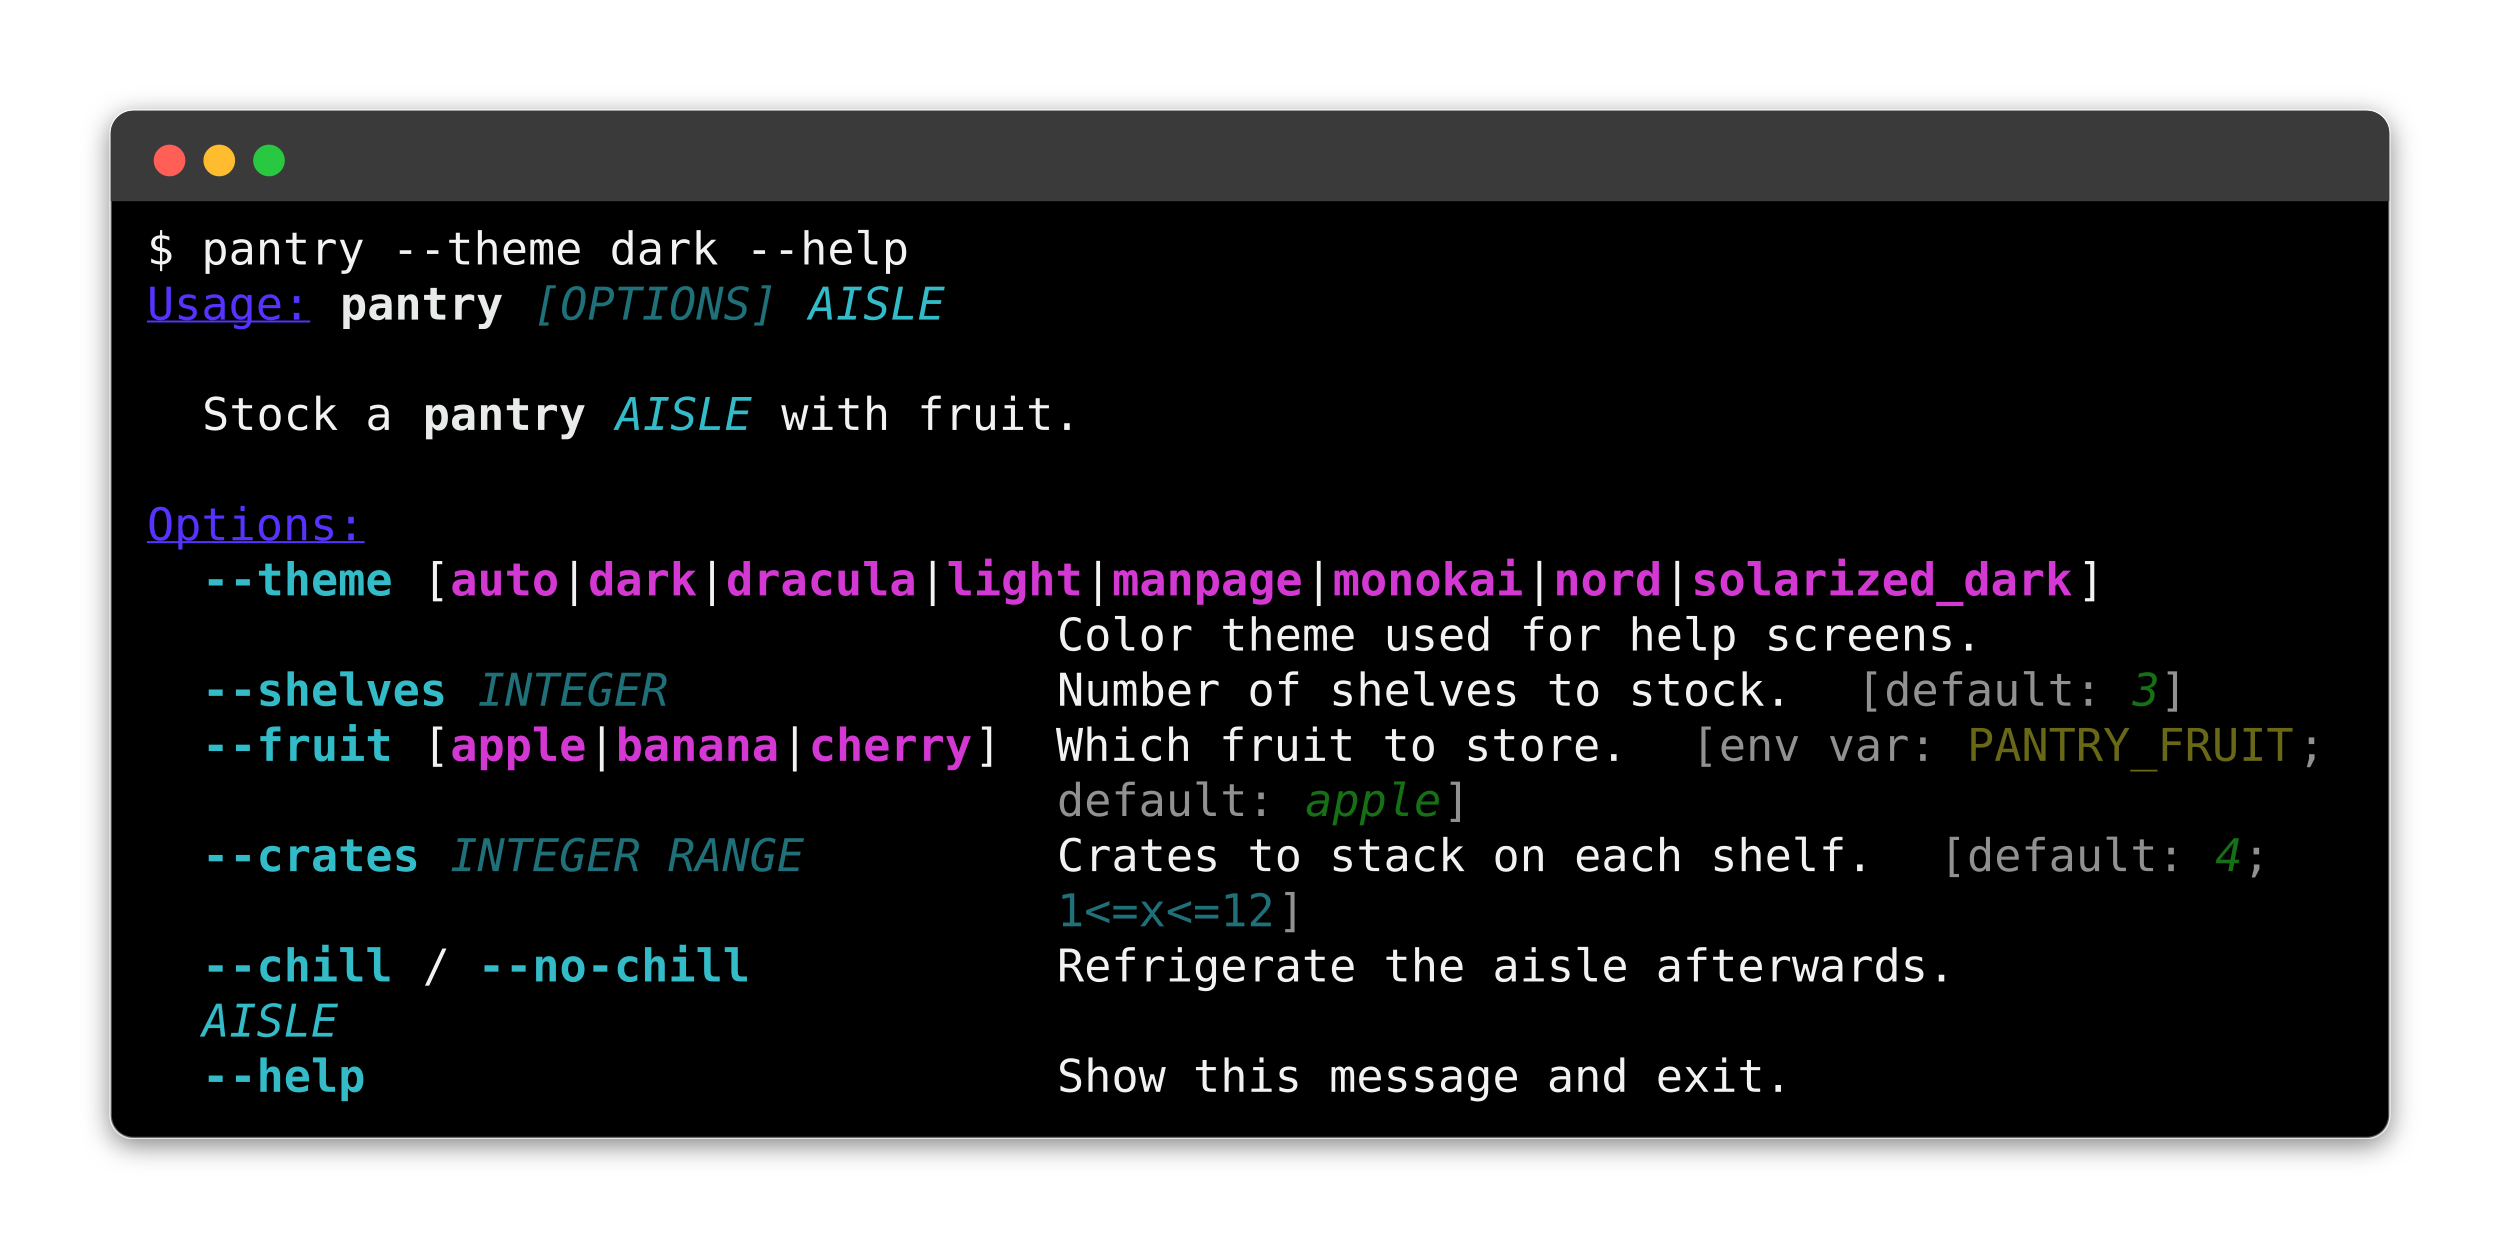
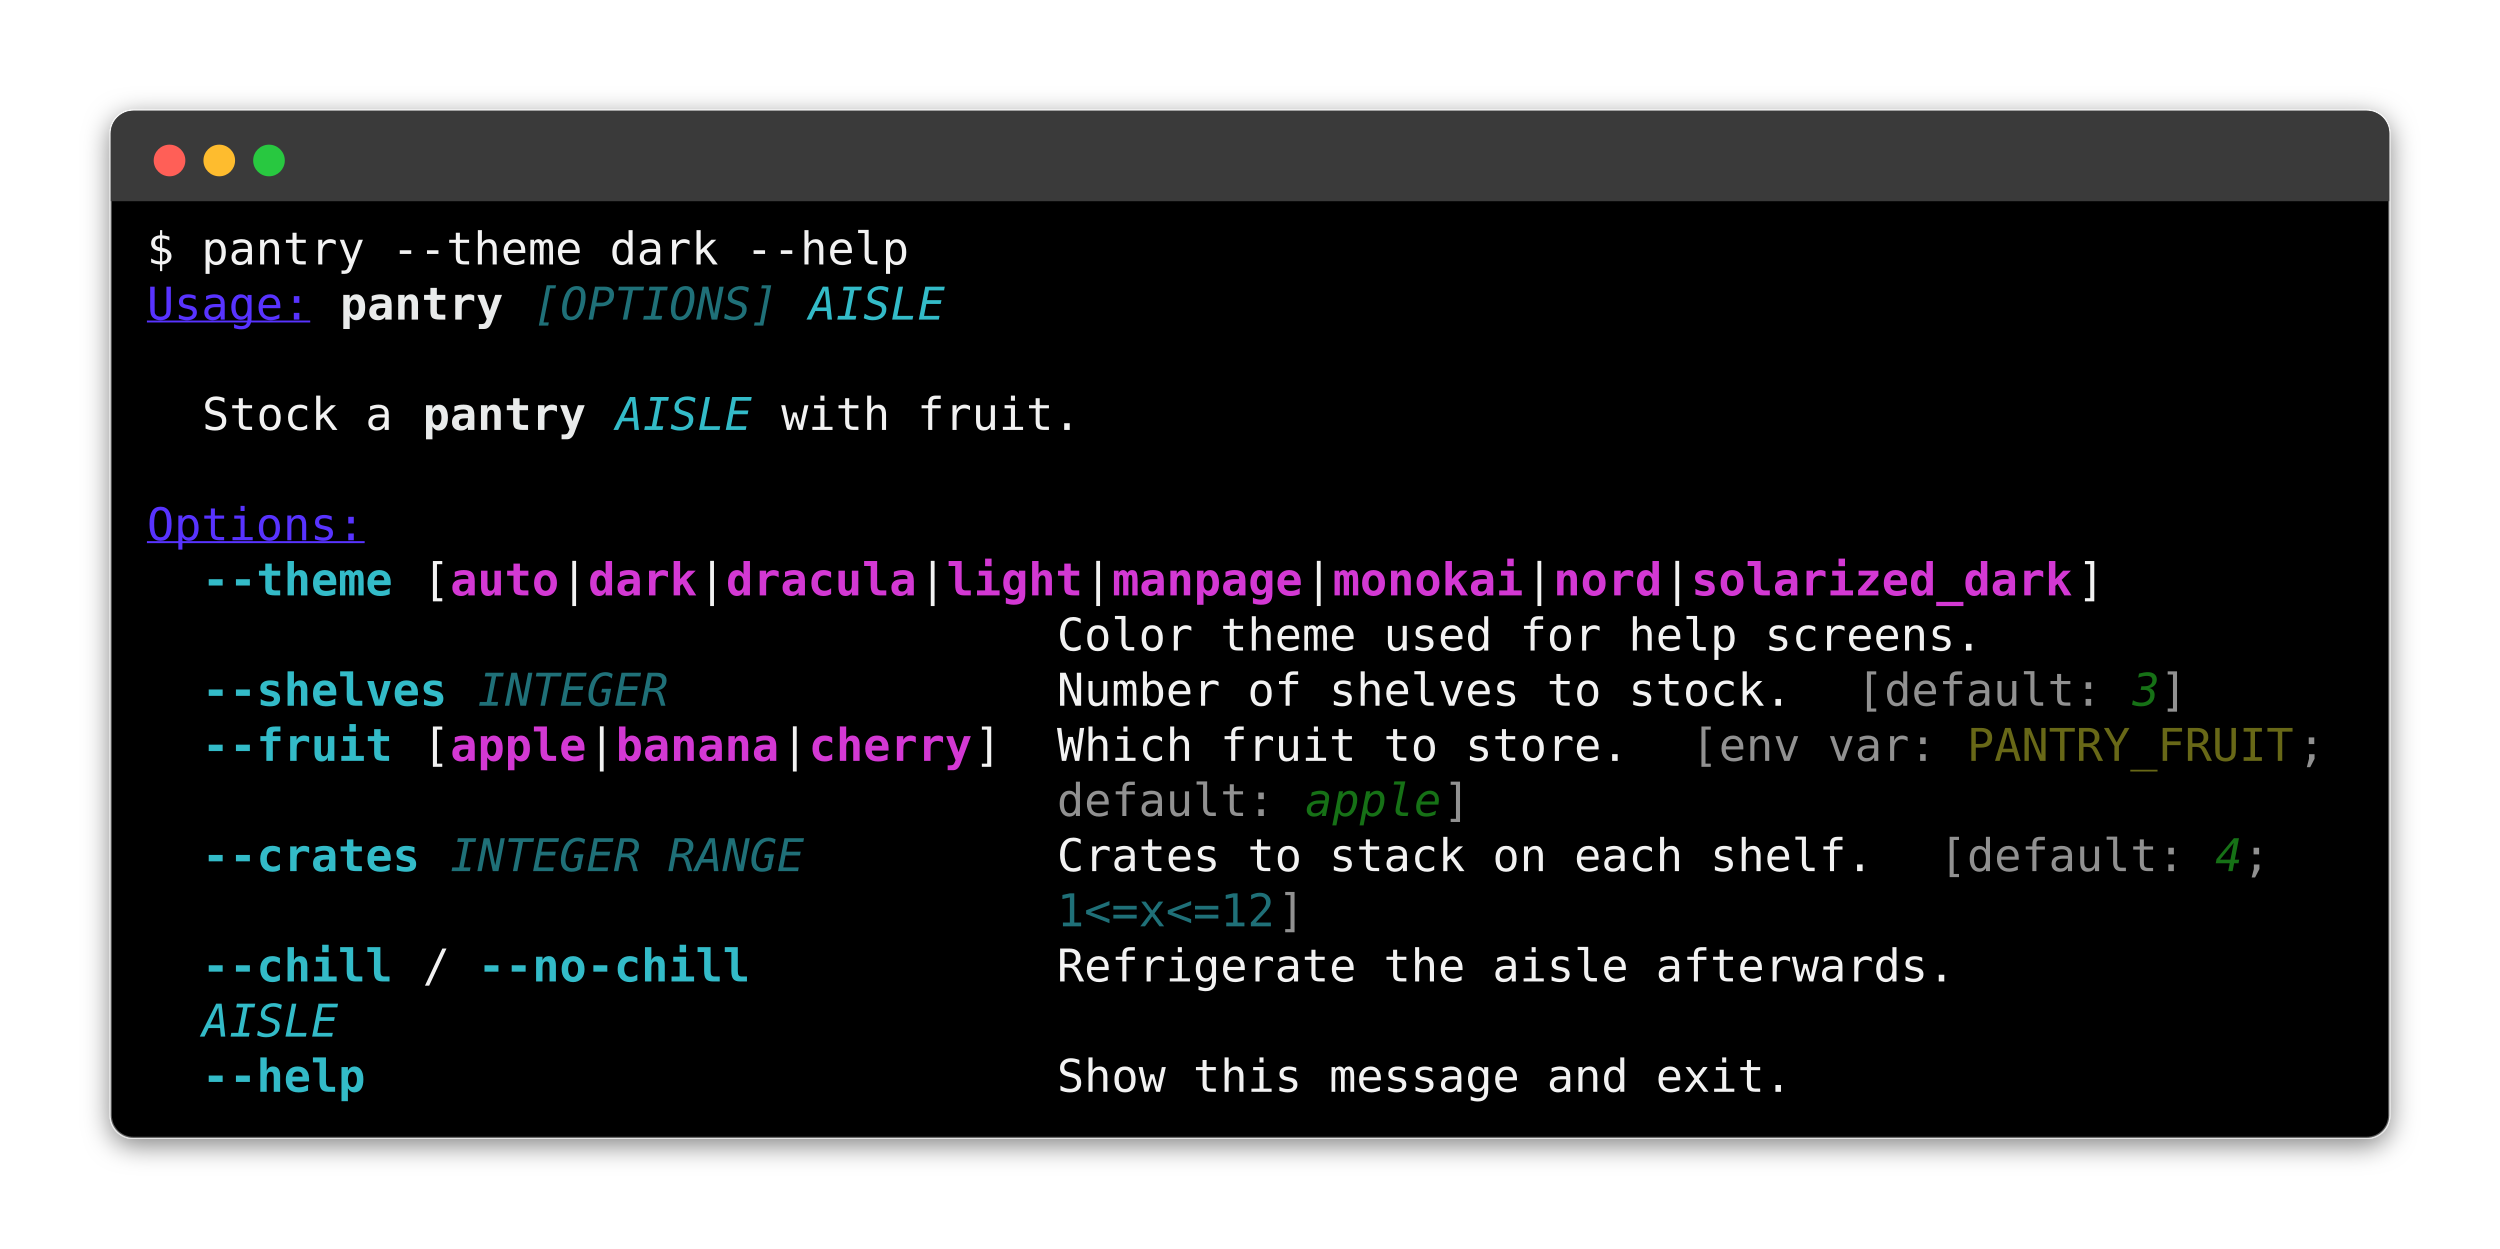
<svg xmlns="http://www.w3.org/2000/svg" viewBox="0 0 1106 552.4">
  <style>
    .preset-macos-screen-matrix {
        font-family: 'SF Mono', Menlo, Monaco, monospace;
        font-size: 20px;
        line-height: 24.4px;
        font-variant-east-asian: full-width;
    }
    .preset-macos-screen-title {
        font-size: 18px;
        font-weight: bold;
        font-family: 'SF Mono', Menlo, Monaco, monospace;
    }
    .preset-macos-screen-r1 { fill: #f2f2f2 }
    .preset-macos-screen-r2 { fill: #5833ff;text-decoration: underline }
    .preset-macos-screen-r3 { fill: #e9ebeb;font-weight: bold }
    .preset-macos-screen-r4 { fill: #1f7078;font-style: italic }
    .preset-macos-screen-r5 { fill: #33bbc8;font-style: italic }
    .preset-macos-screen-r6 { fill: #33bbc8;font-weight: bold }
    .preset-macos-screen-r7 { fill: #d338d3;font-weight: bold }
    .preset-macos-screen-r8 { fill: #919191 }
    .preset-macos-screen-r9 { fill: #167116;font-style: italic }
    .preset-macos-screen-r10 { fill: #686817 }
    .preset-macos-screen-r11 { fill: #1f7078 }
</style>
  <defs>
    <clipPath id="preset-macos-screen-clip">
      <rect x="0" y="0" width="976" height="390.4" />
    </clipPath>
    <filter id="preset-macos-screen-shadow" x="-50%" y="-50%" width="200%" height="200%">
      <feDropShadow dx="0" dy="3" stdDeviation="6" flood-color="rgba(0,0,0,0.5)" />
    </filter>
  </defs>
  <rect fill="#000000" stroke="rgba(255,255,255,0.35)" stroke-width="1" x="49" y="49" width="1008" height="454.4" rx="10" filter="url(#preset-macos-screen-shadow)" />
  <path fill="#3a3a3a" d="M59,49 H1047 A10,10 0 0 1 1057,59 V89 H49 V59 A10,10 0 0 1 59,49 Z" />
  <g transform="translate(49, 49)">
    <g transform="translate(26,22)">
      <circle cx="0" cy="0" r="7" fill="#ff5f57" />
      <circle cx="22" cy="0" r="7" fill="#febc2e" />
      <circle cx="44" cy="0" r="7" fill="#28c840" />
    </g>
  </g>
  <g transform="translate(65, 97)" clip-path="url(#preset-macos-screen-clip)">
    <g class="preset-macos-screen-matrix">
      <text class="preset-macos-screen-r1" x="0" y="20" textLength="341.6">$ pantry --theme dark --help</text>
      <text class="preset-macos-screen-r2" x="0" y="44.4" textLength="73.2">Usage:</text>
      <text class="preset-macos-screen-r3" x="85.4" y="44.4" textLength="73.2">pantry</text>
      <text class="preset-macos-screen-r4" x="170.8" y="44.4" textLength="109.8">[OPTIONS]</text>
      <text class="preset-macos-screen-r5" x="292.8" y="44.4" textLength="61">AISLE</text>
      <text class="preset-macos-screen-r1" x="24.4" y="93.2" textLength="85.4">Stock a</text>
      <text class="preset-macos-screen-r3" x="122" y="93.2" textLength="73.2">pantry</text>
      <text class="preset-macos-screen-r5" x="207.4" y="93.2" textLength="61">AISLE</text>
      <text class="preset-macos-screen-r1" x="280.6" y="93.2" textLength="134.2">with fruit.</text>
      <text class="preset-macos-screen-r2" x="0" y="142" textLength="97.6">Options:</text>
      <text class="preset-macos-screen-r6" x="24.4" y="166.4" textLength="85.4">--theme</text>
      <text class="preset-macos-screen-r1" x="122" y="166.4" textLength="12.2">[</text>
      <text class="preset-macos-screen-r7" x="134.2" y="166.4" textLength="48.8">auto</text>
      <text class="preset-macos-screen-r1" x="183" y="166.4" textLength="12.2">|</text>
      <text class="preset-macos-screen-r7" x="195.2" y="166.4" textLength="48.8">dark</text>
      <text class="preset-macos-screen-r1" x="244" y="166.4" textLength="12.2">|</text>
      <text class="preset-macos-screen-r7" x="256.2" y="166.4" textLength="85.4">dracula</text>
      <text class="preset-macos-screen-r1" x="341.6" y="166.4" textLength="12.2">|</text>
      <text class="preset-macos-screen-r7" x="353.8" y="166.4" textLength="61">light</text>
      <text class="preset-macos-screen-r1" x="414.8" y="166.4" textLength="12.2">|</text>
      <text class="preset-macos-screen-r7" x="427" y="166.4" textLength="85.4">manpage</text>
      <text class="preset-macos-screen-r1" x="512.4" y="166.4" textLength="12.2">|</text>
      <text class="preset-macos-screen-r7" x="524.6" y="166.4" textLength="85.4">monokai</text>
      <text class="preset-macos-screen-r1" x="610" y="166.4" textLength="12.2">|</text>
      <text class="preset-macos-screen-r7" x="622.2" y="166.4" textLength="48.8">nord</text>
      <text class="preset-macos-screen-r1" x="671" y="166.4" textLength="12.2">|</text>
      <text class="preset-macos-screen-r7" x="683.2" y="166.4" textLength="170.8">solarized_dark</text>
      <text class="preset-macos-screen-r1" x="854" y="166.4" textLength="12.2">]</text>
      <text class="preset-macos-screen-r1" x="402.6" y="190.8" textLength="414.8">Color theme used for help screens.</text>
      <text class="preset-macos-screen-r6" x="24.4" y="215.2" textLength="109.8">--shelves</text>
      <text class="preset-macos-screen-r4" x="146.4" y="215.2" textLength="85.4">INTEGER</text>
      <text class="preset-macos-screen-r1" x="402.6" y="215.2" textLength="329.4">Number of shelves to stock.</text>
      <text class="preset-macos-screen-r8" x="756.4" y="215.2" textLength="12.2">[</text>
      <text class="preset-macos-screen-r8" x="768.6" y="215.2" textLength="97.6">default:</text>
      <text class="preset-macos-screen-r9" x="878.4" y="215.2" textLength="12.2">3</text>
      <text class="preset-macos-screen-r8" x="890.6" y="215.2" textLength="12.2">]</text>
      <text class="preset-macos-screen-r6" x="24.4" y="239.6" textLength="85.4">--fruit</text>
      <text class="preset-macos-screen-r1" x="122" y="239.6" textLength="12.2">[</text>
      <text class="preset-macos-screen-r7" x="134.2" y="239.6" textLength="61">apple</text>
      <text class="preset-macos-screen-r1" x="195.2" y="239.6" textLength="12.2">|</text>
      <text class="preset-macos-screen-r7" x="207.4" y="239.6" textLength="73.2">banana</text>
      <text class="preset-macos-screen-r1" x="280.6" y="239.6" textLength="12.2">|</text>
      <text class="preset-macos-screen-r7" x="292.8" y="239.6" textLength="73.2">cherry</text>
-       <text class="preset-macos-screen-r1" x="366" y="239.6" textLength="292.8">]  Which fruit to store.</text>
+       <text class="preset-macos-screen-r1" x="366" y="239.6" textLength="12.2">]</text>
+       <text class="preset-macos-screen-r1" x="402.6" y="239.6" textLength="256.2">Which fruit to store.</text>
      <text class="preset-macos-screen-r8" x="683.2" y="239.6" textLength="12.2">[</text>
      <text class="preset-macos-screen-r8" x="695.4" y="239.6" textLength="97.6">env var:</text>
      <text class="preset-macos-screen-r10" x="805.2" y="239.6" textLength="146.4">PANTRY_FRUIT</text>
      <text class="preset-macos-screen-r8" x="951.6" y="239.6" textLength="12.2">;</text>
      <text class="preset-macos-screen-r8" x="402.6" y="264" textLength="97.6">default:</text>
      <text class="preset-macos-screen-r9" x="512.4" y="264" textLength="61">apple</text>
      <text class="preset-macos-screen-r8" x="573.4" y="264" textLength="12.2">]</text>
      <text class="preset-macos-screen-r6" x="24.4" y="288.4" textLength="97.6">--crates</text>
      <text class="preset-macos-screen-r4" x="134.2" y="288.4" textLength="158.6">INTEGER RANGE</text>
      <text class="preset-macos-screen-r1" x="402.6" y="288.4" textLength="366">Crates to stack on each shelf.</text>
      <text class="preset-macos-screen-r8" x="793" y="288.4" textLength="12.2">[</text>
      <text class="preset-macos-screen-r8" x="805.2" y="288.4" textLength="97.6">default:</text>
      <text class="preset-macos-screen-r9" x="915" y="288.4" textLength="12.2">4</text>
      <text class="preset-macos-screen-r8" x="927.2" y="288.4" textLength="12.2">;</text>
      <text class="preset-macos-screen-r11" x="402.6" y="312.8" textLength="97.6">1&lt;=x&lt;=12</text>
      <text class="preset-macos-screen-r8" x="500.2" y="312.8" textLength="12.2">]</text>
      <text class="preset-macos-screen-r6" x="24.4" y="337.2" textLength="85.4">--chill</text>
      <text class="preset-macos-screen-r1" x="122" y="337.2" textLength="12.2">/</text>
      <text class="preset-macos-screen-r6" x="146.4" y="337.2" textLength="122">--no-chill</text>
      <text class="preset-macos-screen-r1" x="402.6" y="337.2" textLength="402.6">Refrigerate the aisle afterwards.</text>
      <text class="preset-macos-screen-r5" x="24.4" y="361.6" textLength="61">AISLE</text>
      <text class="preset-macos-screen-r6" x="24.4" y="386" textLength="73.2">--help</text>
      <text class="preset-macos-screen-r1" x="402.6" y="386" textLength="329.4">Show this message and exit.</text>
    </g>
  </g>
</svg>
